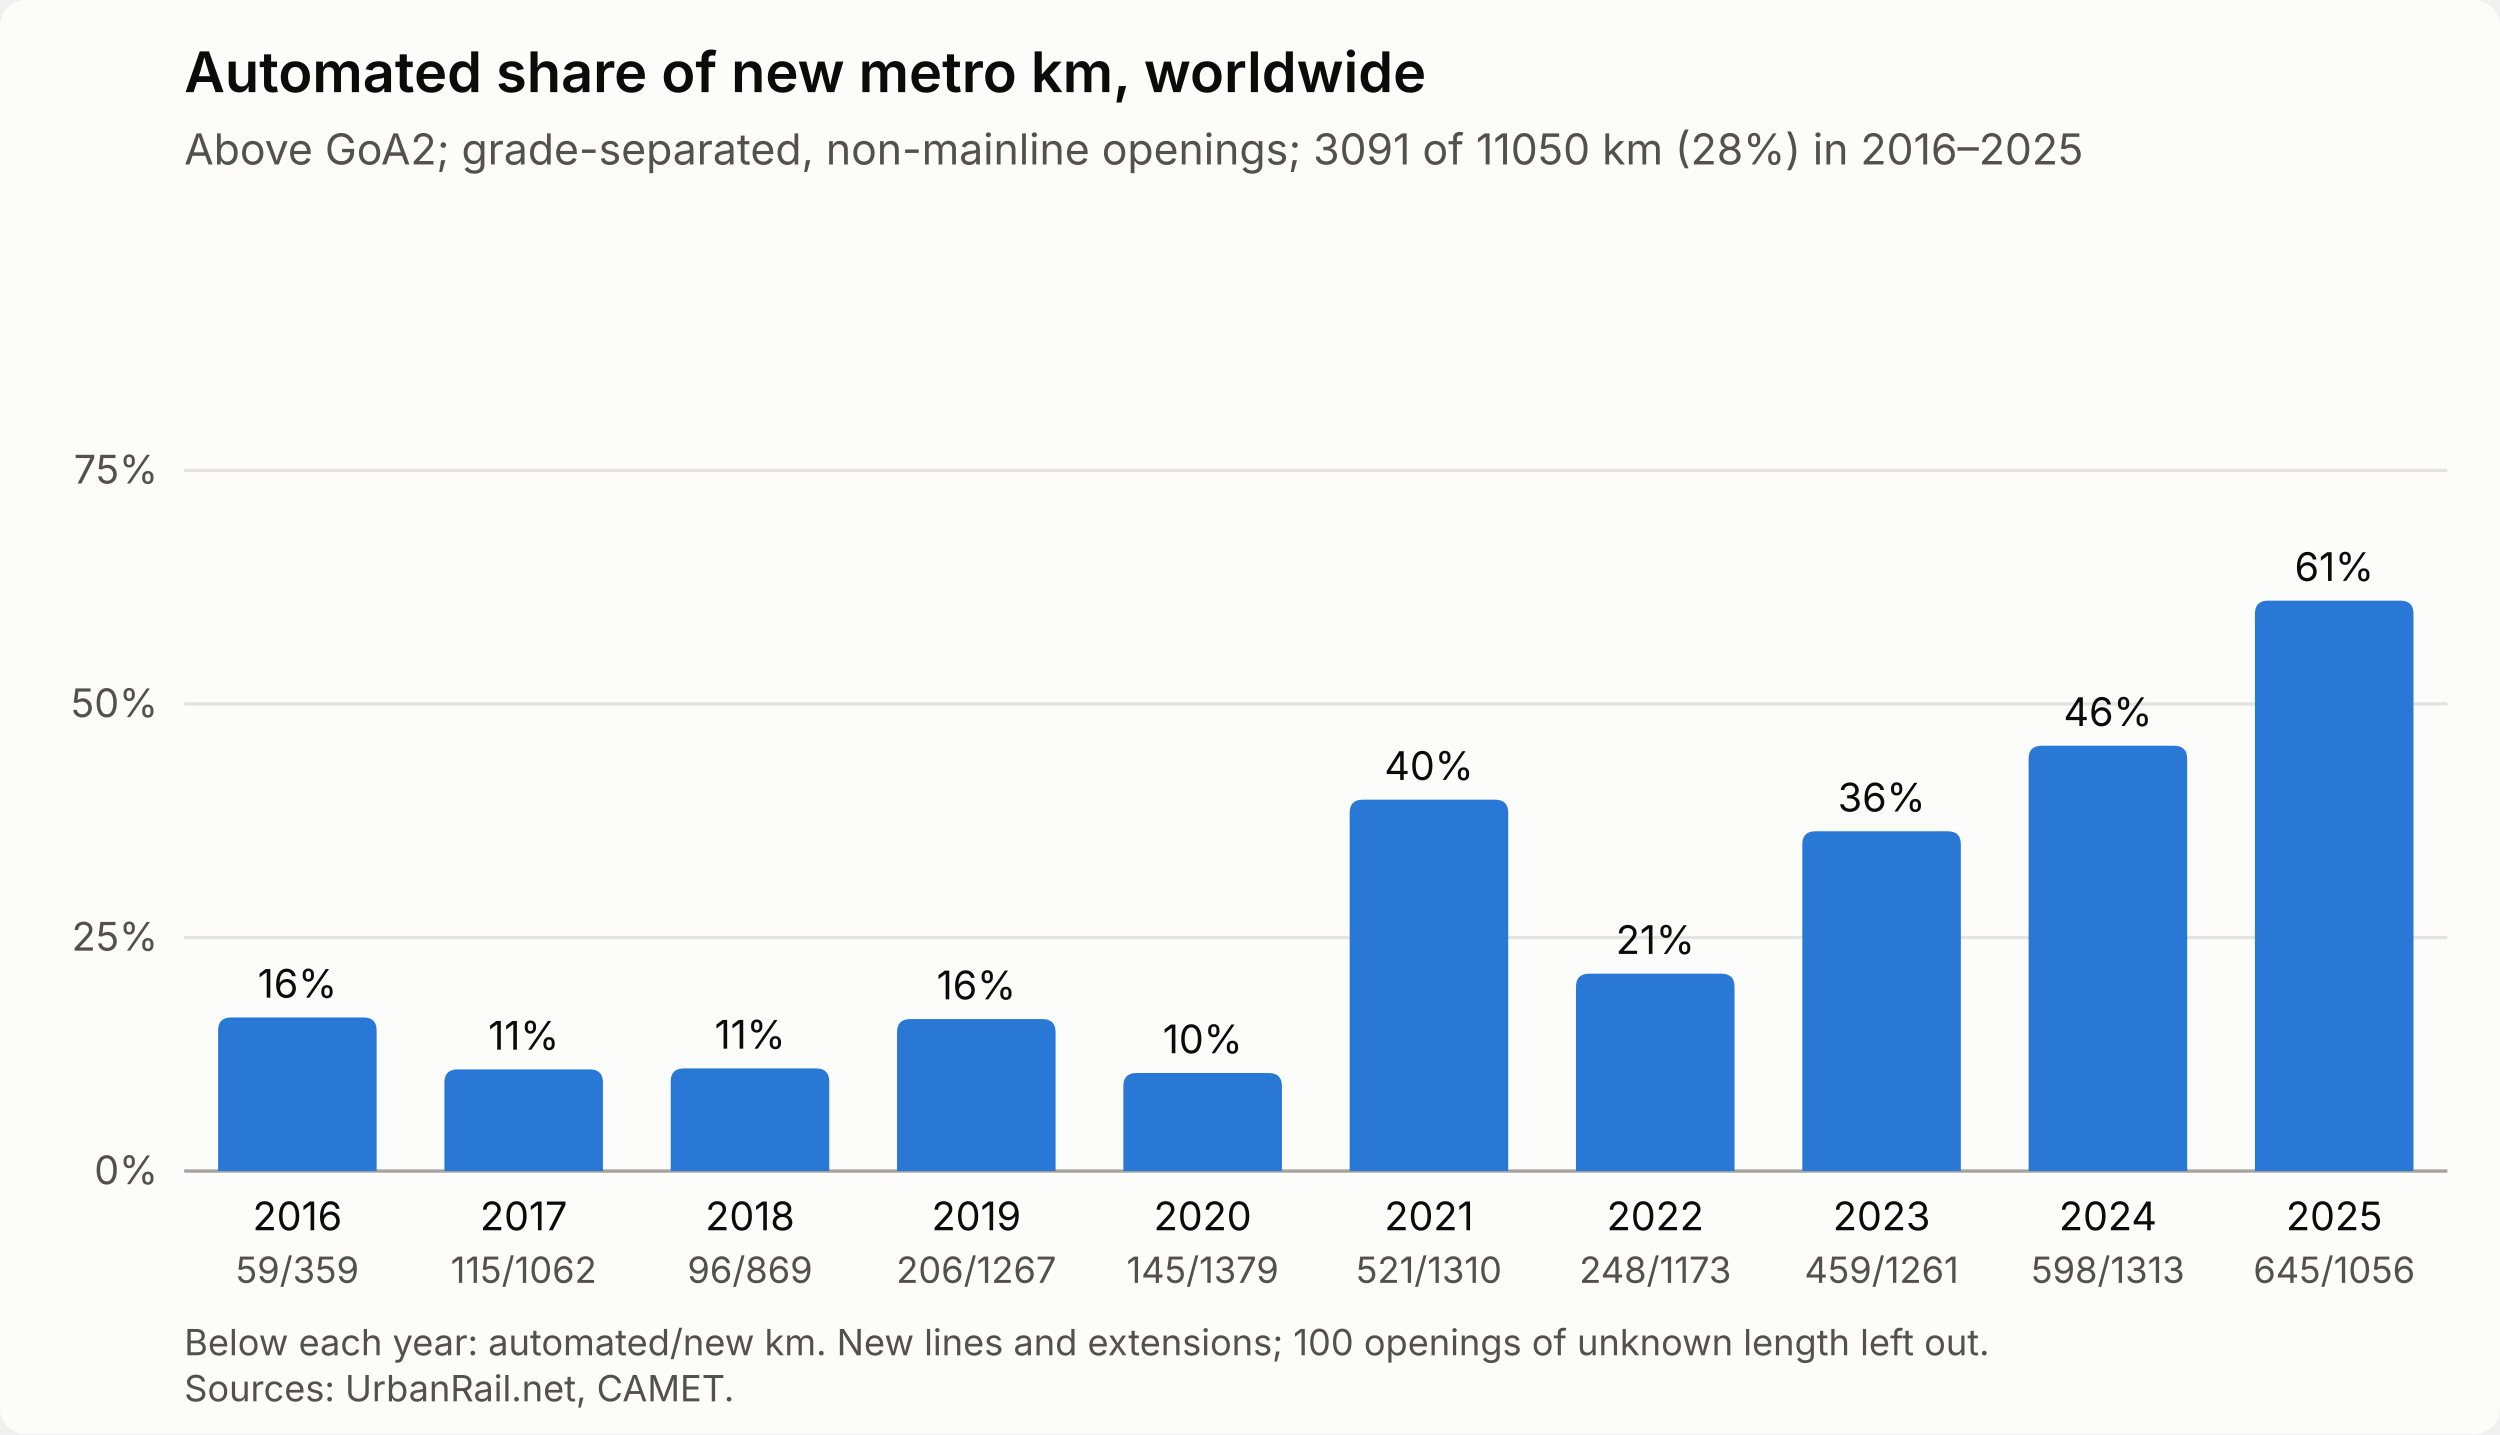
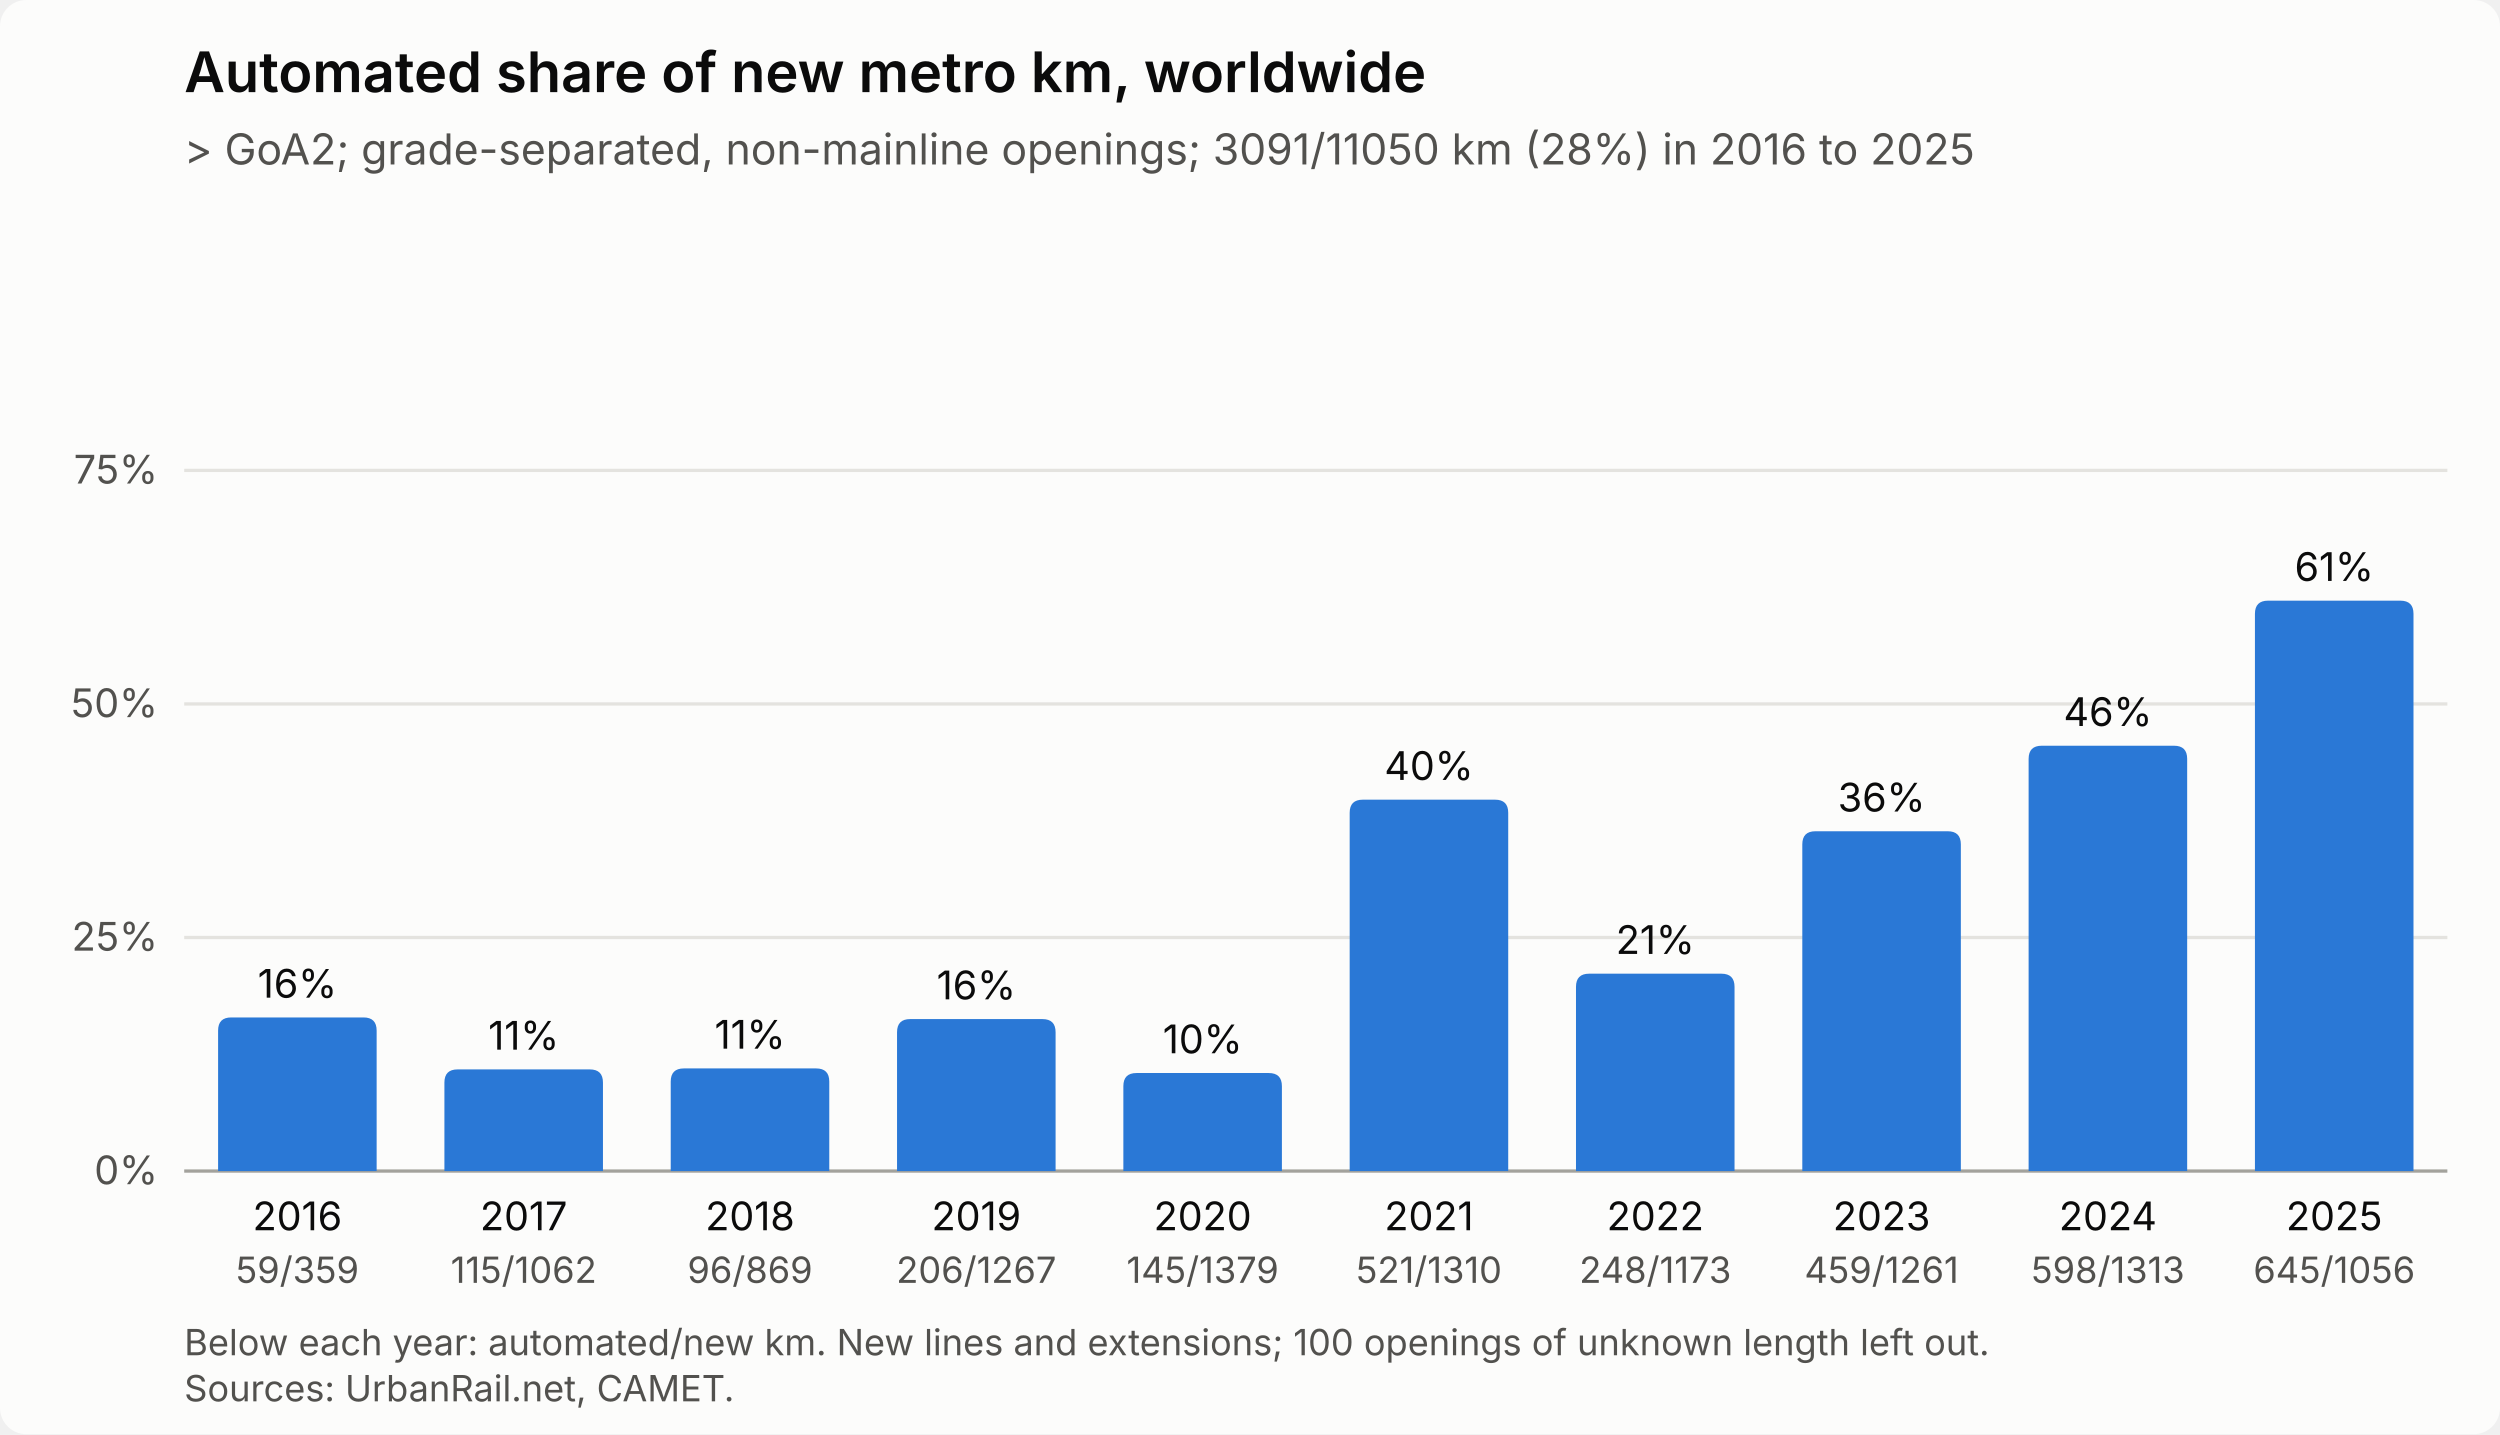
<svg xmlns="http://www.w3.org/2000/svg" viewBox="0 0 760 436" width="760" height="436" role="img" aria-labelledby="t d" font-family="system-ui, -apple-system, Segoe UI, sans-serif">
  <style>
.bg{fill:#fcfcfb}.bar{fill:#2a78d6}.bar.partial{fill-opacity:.55}
.grid{stroke:#e4e3df;stroke-width:1}.axis{stroke:#a3a29c;stroke-width:1}
.t1{fill:#0b0b0b}.t2{fill:#52514e}
@media (prefers-color-scheme: dark){
.bg{fill:#1a1a19}.bar{fill:#3987e5}.grid{stroke:#2e2e2c}.axis{stroke:#5d5c57}
.t1{fill:#ffffff}.t2{fill:#c3c2b7}}
</style>
  <rect class="bg" width="760" height="436" rx="8" />
  <text class="t1" x="56" y="28" font-size="17" font-weight="600">Automated share of new metro km, worldwide</text>
-   <text class="t2" x="56" y="50" font-size="13">Above GoA2; grade-separated, non-mainline openings; 3091 of 11050 km (28%) in 2016–2025</text>
+   <text class="t2" x="56" y="50" font-size="13">&gt; GoA2; grade-separated, non-mainline openings; 3091/11050 km (28%) in 2016 to 2025</text>
  <line class="axis" x1="56" x2="744" y1="356.0" y2="356.0" />
  <text class="t2" x="48" y="360.0" font-size="12" text-anchor="end">0%</text>
  <line class="grid" x1="56" x2="744" y1="285.0" y2="285.0" />
  <text class="t2" x="48" y="289.0" font-size="12" text-anchor="end">25%</text>
  <line class="grid" x1="56" x2="744" y1="214.0" y2="214.0" />
  <text class="t2" x="48" y="218.0" font-size="12" text-anchor="end">50%</text>
  <line class="grid" x1="56" x2="744" y1="143.0" y2="143.0" />
  <text class="t2" x="48" y="147.0" font-size="12" text-anchor="end">75%</text>
  <g>
    <rect x="56.0" y="72" width="68.8" height="284" fill="transparent" />
    <path class="bar" d="M66.3,356.0 V313.3 Q66.3,309.3 70.3,309.3 H110.5 Q114.5,309.3 114.5,313.3 V356.0 Z" />
    <text class="t1" x="90.4" y="303.3" font-size="12" text-anchor="middle">16%</text>
  </g>
  <text class="t1" x="90.4" y="374.0" font-size="12" text-anchor="middle">2016</text>
  <text class="t2" x="90.4" y="390.0" font-size="11" text-anchor="middle">59/359</text>
  <g>
    <rect x="124.8" y="72" width="68.8" height="284" fill="transparent" />
    <path class="bar" d="M135.1,356.0 V329.1 Q135.1,325.1 139.1,325.1 H179.3 Q183.3,325.1 183.3,329.1 V356.0 Z" />
    <text class="t1" x="159.2" y="319.1" font-size="12" text-anchor="middle">11%</text>
  </g>
  <text class="t1" x="159.2" y="374.0" font-size="12" text-anchor="middle">2017</text>
  <text class="t2" x="159.2" y="390.0" font-size="11" text-anchor="middle">115/1062</text>
  <g>
    <rect x="193.6" y="72" width="68.8" height="284" fill="transparent" />
    <path class="bar" d="M203.9,356.0 V328.8 Q203.9,324.8 207.9,324.8 H248.1 Q252.1,324.8 252.1,328.8 V356.0 Z" />
    <text class="t1" x="228.0" y="318.8" font-size="12" text-anchor="middle">11%</text>
  </g>
  <text class="t1" x="228.0" y="374.0" font-size="12" text-anchor="middle">2018</text>
  <text class="t2" x="228.0" y="390.0" font-size="11" text-anchor="middle">96/869</text>
  <g>
    <rect x="262.4" y="72" width="68.8" height="284" fill="transparent" />
    <path class="bar" d="M272.7,356.0 V313.8 Q272.7,309.8 276.7,309.8 H316.9 Q320.9,309.8 320.9,313.8 V356.0 Z" />
    <text class="t1" x="296.8" y="303.8" font-size="12" text-anchor="middle">16%</text>
  </g>
  <text class="t1" x="296.8" y="374.0" font-size="12" text-anchor="middle">2019</text>
  <text class="t2" x="296.8" y="390.0" font-size="11" text-anchor="middle">206/1267</text>
  <g>
    <rect x="331.2" y="72" width="68.8" height="284" fill="transparent" />
    <path class="bar" d="M341.5,356.0 V330.2 Q341.5,326.2 345.5,326.2 H385.7 Q389.7,326.2 389.7,330.2 V356.0 Z" />
    <text class="t1" x="365.6" y="320.2" font-size="12" text-anchor="middle">10%</text>
  </g>
  <text class="t1" x="365.6" y="374.0" font-size="12" text-anchor="middle">2020</text>
  <text class="t2" x="365.6" y="390.0" font-size="11" text-anchor="middle">145/1379</text>
  <g>
    <rect x="400.0" y="72" width="68.8" height="284" fill="transparent" />
    <path class="bar" d="M410.3,356.0 V247.1 Q410.3,243.1 414.3,243.1 H454.5 Q458.5,243.1 458.5,247.1 V356.0 Z" />
    <text class="t1" x="434.4" y="237.1" font-size="12" text-anchor="middle">40%</text>
  </g>
  <text class="t1" x="434.4" y="374.0" font-size="12" text-anchor="middle">2021</text>
  <text class="t2" x="434.4" y="390.0" font-size="11" text-anchor="middle">521/1310</text>
  <g>
    <rect x="468.8" y="72" width="68.8" height="284" fill="transparent" />
    <path class="bar" d="M479.1,356.0 V300.0 Q479.1,296.0 483.1,296.0 H523.3 Q527.3,296.0 527.3,300.0 V356.0 Z" />
    <text class="t1" x="503.2" y="290.0" font-size="12" text-anchor="middle">21%</text>
  </g>
  <text class="t1" x="503.2" y="374.0" font-size="12" text-anchor="middle">2022</text>
  <text class="t2" x="503.2" y="390.0" font-size="11" text-anchor="middle">248/1173</text>
  <g>
    <rect x="537.6" y="72" width="68.8" height="284" fill="transparent" />
    <path class="bar" d="M547.9,356.0 V256.7 Q547.9,252.7 551.9,252.7 H592.1 Q596.1,252.7 596.1,256.7 V356.0 Z" />
    <text class="t1" x="572.0" y="246.7" font-size="12" text-anchor="middle">36%</text>
  </g>
  <text class="t1" x="572.0" y="374.0" font-size="12" text-anchor="middle">2023</text>
  <text class="t2" x="572.0" y="390.0" font-size="11" text-anchor="middle">459/1261</text>
  <g>
    <rect x="606.4" y="72" width="68.8" height="284" fill="transparent" />
    <path class="bar" d="M616.7,356.0 V230.7 Q616.7,226.7 620.7,226.7 H660.9 Q664.9,226.7 664.9,230.7 V356.0 Z" />
    <text class="t1" x="640.8" y="220.7" font-size="12" text-anchor="middle">46%</text>
  </g>
  <text class="t1" x="640.8" y="374.0" font-size="12" text-anchor="middle">2024</text>
  <text class="t2" x="640.8" y="390.0" font-size="11" text-anchor="middle">598/1313</text>
  <g>
    <rect x="675.2" y="72" width="68.8" height="284" fill="transparent" />
    <path class="bar" d="M685.5,356.0 V186.6 Q685.5,182.6 689.5,182.6 H729.7 Q733.7,182.6 733.7,186.6 V356.0 Z" />
    <text class="t1" x="709.6" y="176.6" font-size="12" text-anchor="middle">61%</text>
  </g>
  <text class="t1" x="709.6" y="374.0" font-size="12" text-anchor="middle">2025</text>
  <text class="t2" x="709.6" y="390.0" font-size="11" text-anchor="middle">645/1056</text>
  <text class="t2" x="56" y="412" font-size="11">Below each year: automated/new km. New lines and extensions; 100 openings of unknown length left out.</text>
  <text class="t2" x="56" y="426" font-size="11">Sources: UrbanRail.net, CAMET.</text>
</svg>
